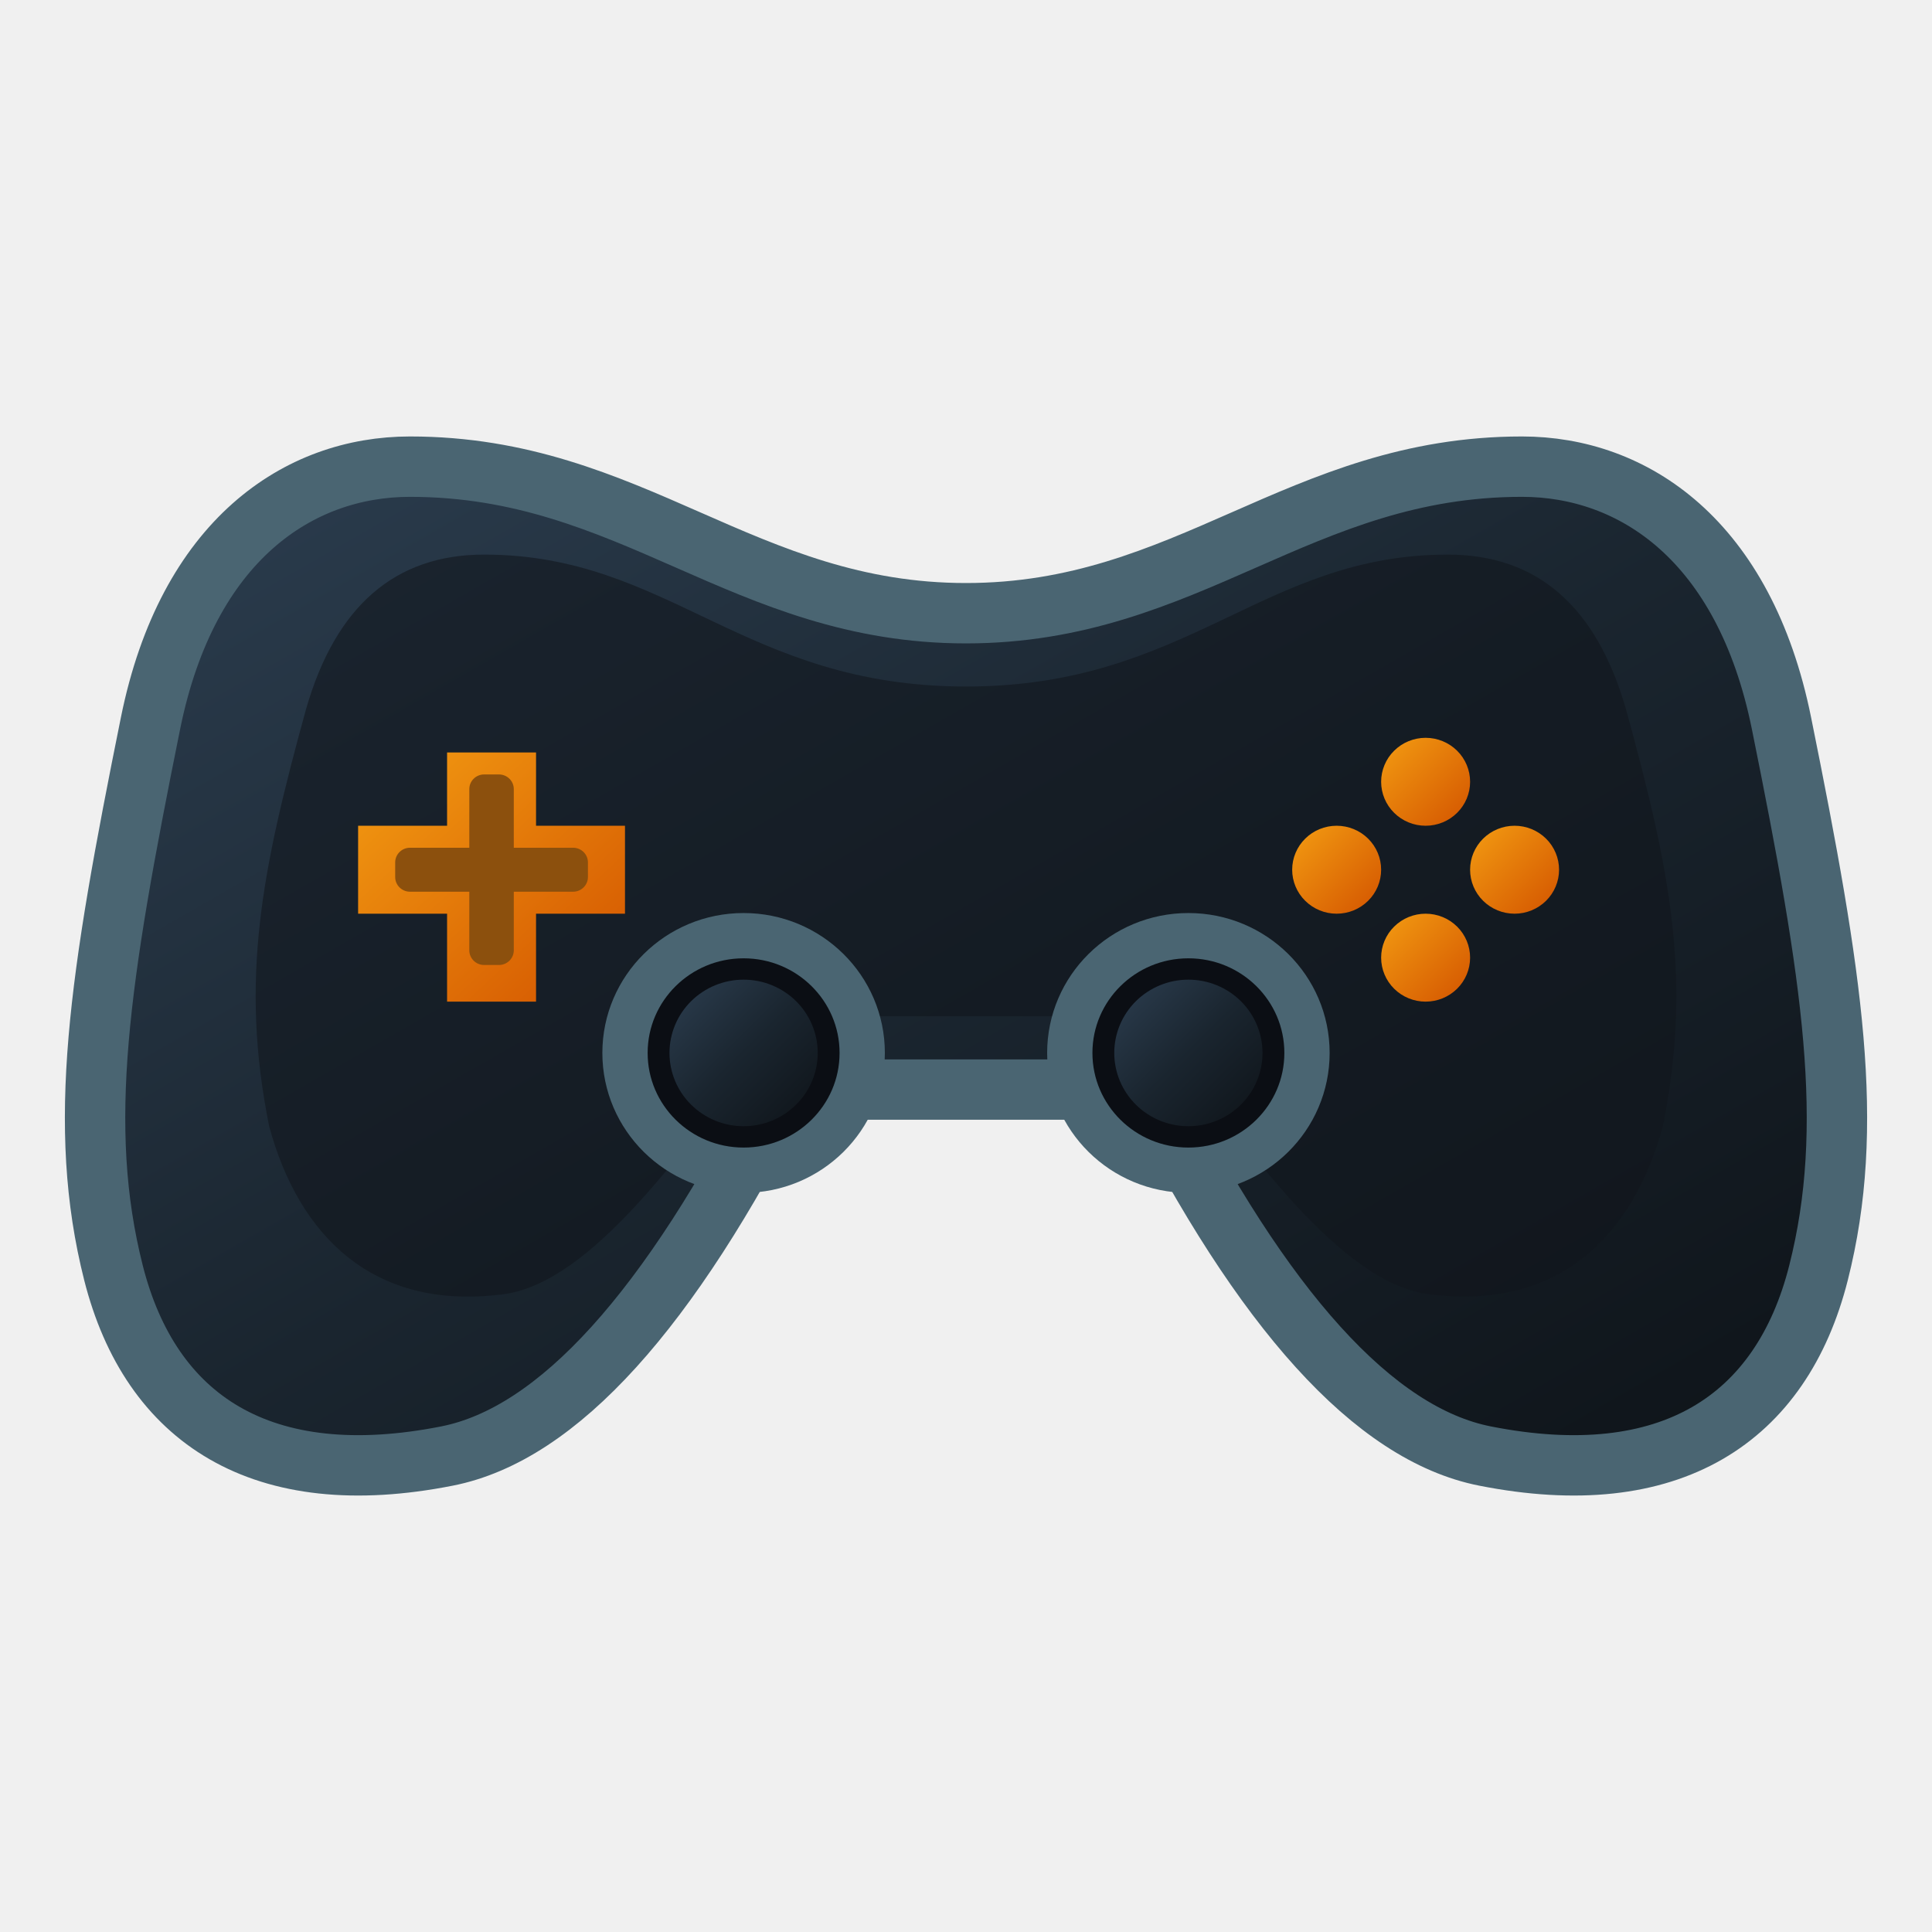
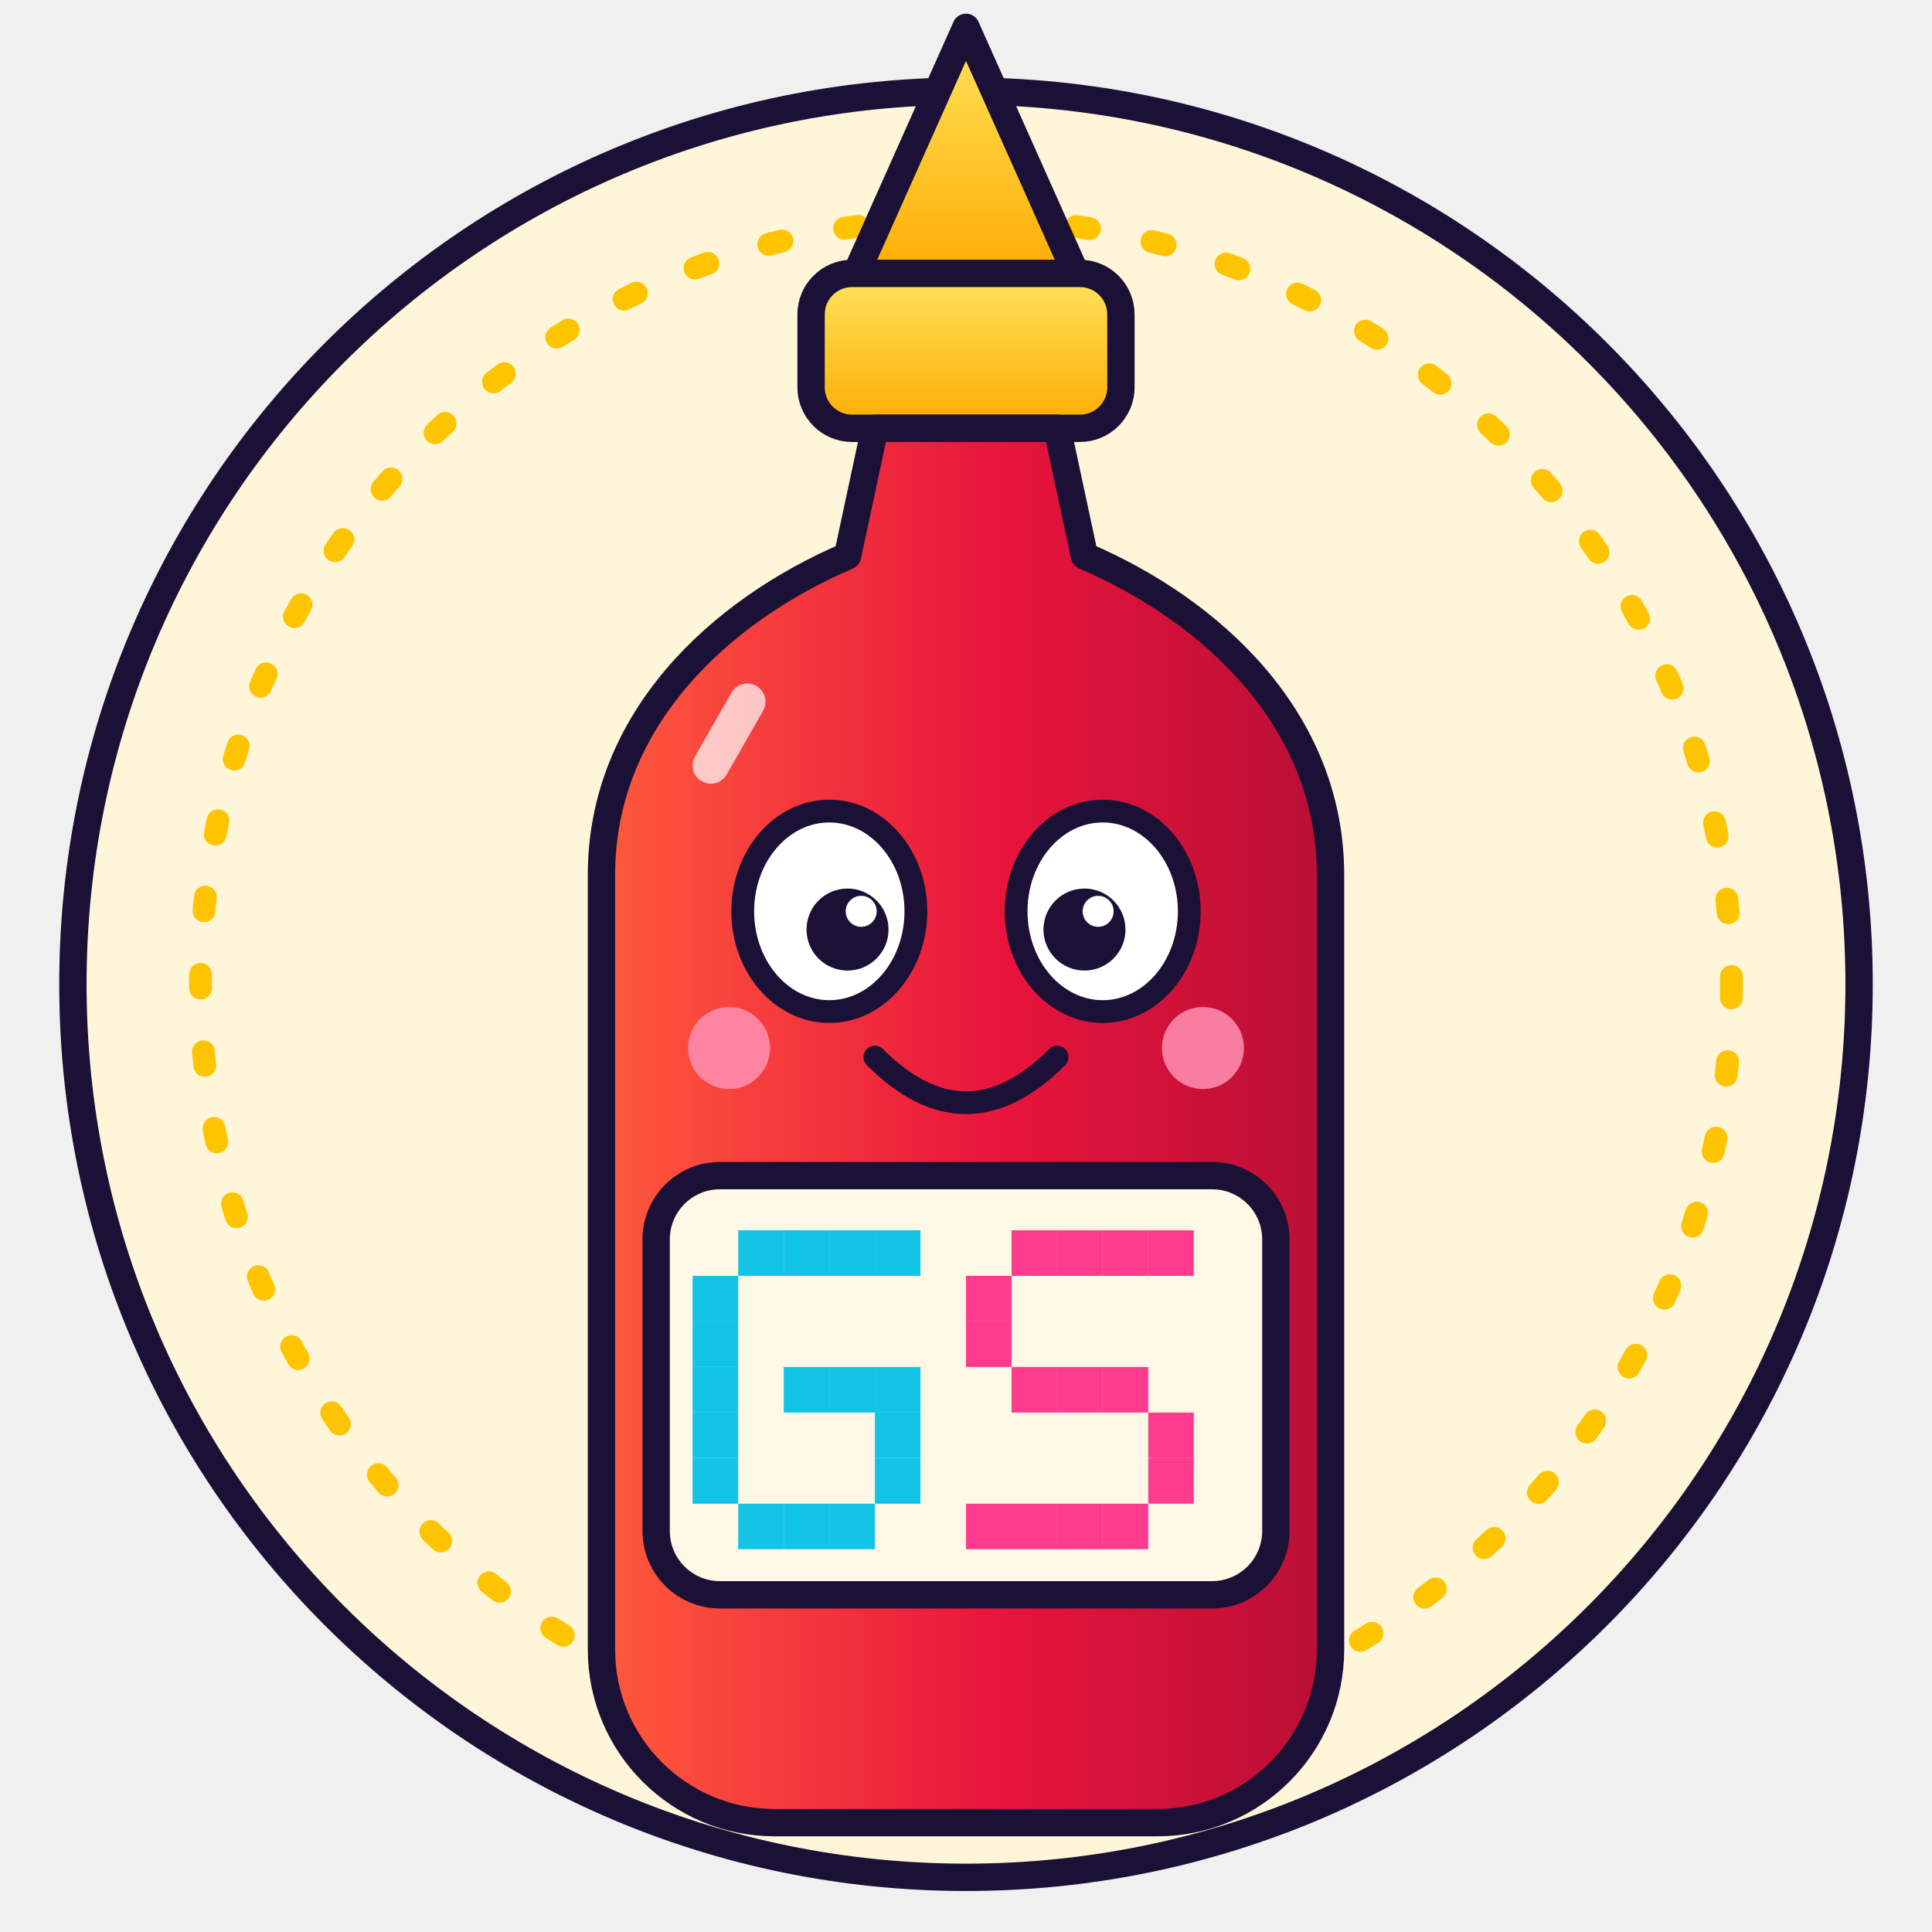
- <svg xmlns="http://www.w3.org/2000/svg" viewBox="0 0 128 128">
+ <svg xmlns="http://www.w3.org/2000/svg" viewBox="48 46 416 424" width="128" height="128">
  <defs>
-     <style>
-       .cls-1{fill:url(#linear-gradient-1);stroke:#4a6572;stroke-width:4}
-       .cls-2{fill:#11161d;opacity:0.6}
-       .cls-3{fill:url(#linear-gradient-2)}
-       .cls-4{fill:#8c500d}
-       .cls-5{fill:url(#linear-gradient-3)}
-       .cls-6{fill:url(#linear-gradient-4)}
-       .cls-7{fill:url(#linear-gradient-5)}
-       .cls-8{fill:url(#linear-gradient-6)}
-       .cls-9{fill:#0b0e14;stroke:#4a6572;stroke-width:3}
-       .cls-10{fill:url(#linear-gradient-7)}
-       .cls-11{fill:url(#linear-gradient-8)}
-     </style>
-     <linearGradient id="linear-gradient-1" x1="6.299" y1="30.917" x2="63.401" y2="130.51" gradientUnits="userSpaceOnUse">
-       <stop offset="0" stop-color="#2c3e50" />
-       <stop offset="0.5" stop-color="#1a252f" />
-       <stop offset="1" stop-color="#0e1318" />
+     <linearGradient id="bg" x1="0" y1="0" x2="1" y2="1">
+       <stop offset="0" stop-color="#ffc400" />
+       <stop offset=".5" stop-color="#ff4d7a" />
+       <stop offset="1" stop-color="#7b3ff2" />
    </linearGradient>
-     <linearGradient id="linear-gradient-2" x1="23.726" y1="49.853" x2="40.196" y2="67.492" gradientUnits="userSpaceOnUse">
-       <stop offset="0" stop-color="#f39c12" />
-       <stop offset="1" stop-color="#d35400" />
+     <linearGradient id="bottle" x1="0" y1="0" x2="1" y2="0">
+       <stop offset="0" stop-color="#ff5a3c" />
+       <stop offset=".55" stop-color="#e8143c" />
+       <stop offset="1" stop-color="#b80f35" />
    </linearGradient>
-     <linearGradient id="linear-gradient-3" x1="91.504" y1="48.882" x2="97.33" y2="54.775" gradientUnits="userSpaceOnUse">
-       <stop offset="0" stop-color="#f39c12" />
-       <stop offset="1" stop-color="#d35400" />
-     </linearGradient>
-     <linearGradient id="linear-gradient-4" x1="97.398" y1="54.708" x2="103.224" y2="60.601" gradientUnits="userSpaceOnUse">
-       <stop offset="0" stop-color="#f39c12" />
-       <stop offset="1" stop-color="#d35400" />
-     </linearGradient>
-     <linearGradient id="linear-gradient-5" x1="91.504" y1="60.535" x2="97.33" y2="66.428" gradientUnits="userSpaceOnUse">
-       <stop offset="0" stop-color="#f39c12" />
-       <stop offset="1" stop-color="#d35400" />
-     </linearGradient>
-     <linearGradient id="linear-gradient-6" x1="85.61" y1="54.708" x2="91.437" y2="60.601" gradientUnits="userSpaceOnUse">
-       <stop offset="0" stop-color="#f39c12" />
-       <stop offset="1" stop-color="#d35400" />
-     </linearGradient>
-     <linearGradient id="linear-gradient-7" x1="44.354" y1="64.905" x2="54.064" y2="74.727" gradientUnits="userSpaceOnUse">
-       <stop offset="0" stop-color="#2c3e50" />
-       <stop offset="0.5" stop-color="#1a252f" />
-       <stop offset="1" stop-color="#0e1318" />
-     </linearGradient>
-     <linearGradient id="linear-gradient-8" x1="73.823" y1="64.905" x2="83.533" y2="74.727" gradientUnits="userSpaceOnUse">
-       <stop offset="0" stop-color="#2c3e50" />
-       <stop offset="0.5" stop-color="#1a252f" />
-       <stop offset="1" stop-color="#0e1318" />
+     <linearGradient id="cap" x1="0" y1="0" x2="0" y2="1">
+       <stop offset="0" stop-color="#ffe45c" />
+       <stop offset="1" stop-color="#ffab00" />
    </linearGradient>
  </defs>
-   <g id="Layer_1" data-name="Layer 1">
-     <g>
-       <path d="M27.164 30.917 C19.797 30.917 12.43 35.772 9.974 47.91 C6.536 64.905 5.062 74.615 7.518 84.326 C9.974 94.037 17.341 98.893 29.62 96.465 C36.987 95.008 44.354 86.754 51.722 72.187 C59.089 72.187 68.911 72.187 76.279 72.187 C83.646 86.754 91.013 95.008 98.38 96.465 C110.659 98.893 118.026 94.037 120.482 84.326 C122.938 74.615 121.464 64.905 118.026 47.91 C115.57 35.772 108.203 30.917 100.836 30.917 C86.102 30.917 78.734 40.627 64 40.627 C49.266 40.627 41.899 30.917 27.164 30.917 Z" class="cls-1" />
-       <path d="M32.076 36.743 C44.354 36.743 49.266 45.483 64 45.483 C78.734 45.483 83.646 36.743 95.925 36.743 C101.818 36.743 105.747 40.142 107.712 46.94 C110.659 57.621 112.132 64.905 110.168 74.615 C108.203 81.898 103.292 86.754 94.942 85.783 C89.54 85.297 83.646 78.014 76.279 67.332 C67.929 67.332 60.071 67.332 51.722 67.332 C44.354 78.014 38.461 85.297 33.058 85.783 C24.708 86.754 19.797 81.898 17.832 74.615 C15.868 64.905 17.341 57.621 20.288 46.94 C22.253 40.142 26.182 36.743 32.076 36.743 Z" class="cls-2" />
-       <g>
-         <polygon points="29.62,49.853 35.514,49.853 35.514,54.708 41.407,54.708 41.407,60.535 35.514,60.535 35.514,66.361 29.62,66.361 29.62,60.535 23.726,60.535 23.726,54.708 29.62,54.708" class="cls-3" />
-         <path d="M32.076 51.309 L33.058 51.309 C33.6 51.309 34.04 51.744 34.04 52.28 L34.04 62.962 C34.04 63.499 33.6 63.933 33.058 63.933 L32.076 63.933 C31.533 63.933 31.093 63.499 31.093 62.962 L31.093 52.28 C31.093 51.744 31.533 51.309 32.076 51.309 Z" class="cls-4" />
-         <path d="M27.164 56.165 L37.969 56.165 C38.512 56.165 38.952 56.6 38.952 57.136 L38.952 58.107 C38.952 58.643 38.512 59.078 37.969 59.078 L27.164 59.078 C26.622 59.078 26.182 58.643 26.182 58.107 L26.182 57.136 C26.182 56.6 26.622 56.165 27.164 56.165 Z" class="cls-4" />
-       </g>
-       <g>
-         <path d="M97.398 51.795 C97.398 52.568 97.088 53.309 96.535 53.855 C95.982 54.401 95.233 54.708 94.451 54.708 C93.67 54.708 92.92 54.401 92.368 53.855 C91.815 53.309 91.504 52.568 91.504 51.795 C91.504 51.022 91.815 50.281 92.368 49.735 C92.92 49.189 93.67 48.882 94.451 48.882 C95.233 48.882 95.982 49.189 96.535 49.735 C97.088 50.281 97.398 51.022 97.398 51.795 Z" class="cls-5" />
-         <path d="M103.292 57.621 C103.292 58.394 102.981 59.135 102.429 59.681 C101.876 60.228 101.126 60.535 100.345 60.535 C99.563 60.535 98.814 60.228 98.261 59.681 C97.708 59.135 97.398 58.394 97.398 57.621 C97.398 56.849 97.708 56.108 98.261 55.561 C98.814 55.015 99.563 54.708 100.345 54.708 C101.126 54.708 101.876 55.015 102.429 55.561 C102.981 56.108 103.292 56.849 103.292 57.621 Z" class="cls-6" />
-         <path d="M97.398 63.448 C97.398 64.221 97.088 64.962 96.535 65.508 C95.982 66.054 95.233 66.361 94.451 66.361 C93.67 66.361 92.92 66.054 92.368 65.508 C91.815 64.962 91.504 64.221 91.504 63.448 C91.504 62.675 91.815 61.934 92.368 61.388 C92.92 60.842 93.67 60.535 94.451 60.535 C95.233 60.535 95.982 60.842 96.535 61.388 C97.088 61.934 97.398 62.675 97.398 63.448 Z" class="cls-7" />
-         <path d="M91.504 57.621 C91.504 58.394 91.194 59.135 90.641 59.681 C90.089 60.228 89.339 60.535 88.557 60.535 C87.776 60.535 87.026 60.228 86.474 59.681 C85.921 59.135 85.61 58.394 85.61 57.621 C85.61 56.849 85.921 56.108 86.474 55.561 C87.026 55.015 87.776 54.708 88.557 54.708 C89.339 54.708 90.089 55.015 90.641 55.561 C91.194 56.108 91.504 56.849 91.504 57.621 Z" class="cls-8" />
-       </g>
-       <ellipse cx="49.266" cy="69.76" rx="7.858" ry="7.769" class="cls-9" />
-       <path d="M54.177 69.76 C54.177 71.048 53.66 72.283 52.739 73.193 C51.818 74.104 50.568 74.615 49.266 74.615 C47.964 74.615 46.714 74.104 45.793 73.193 C44.872 72.283 44.355 71.048 44.355 69.76 C44.355 68.472 44.872 67.237 45.793 66.327 C46.714 65.417 47.964 64.905 49.266 64.905 C50.568 64.905 51.818 65.417 52.739 66.327 C53.66 67.237 54.177 68.472 54.177 69.76 Z" class="cls-10" />
-       <ellipse cx="78.734" cy="69.76" rx="7.858" ry="7.769" class="cls-9" />
-       <path d="M83.645 69.76 C83.645 71.048 83.128 72.283 82.207 73.193 C81.286 74.104 80.036 74.615 78.734 74.615 C77.432 74.615 76.182 74.104 75.261 73.193 C74.34 72.283 73.823 71.048 73.823 69.76 C73.823 68.472 74.34 67.237 75.261 66.327 C76.182 65.417 77.432 64.905 78.734 64.905 C80.036 64.905 81.286 65.417 82.207 66.327 C83.128 67.237 83.645 68.472 83.645 69.76 Z" class="cls-11" />
-     </g>
+   <circle cx="256" cy="262" r="196" fill="#fff6d9" stroke="#1b1035" stroke-width="6" />
+   <circle cx="256" cy="262" r="168" fill="none" stroke="#ffc400" stroke-width="5" stroke-dasharray="3 14" stroke-linecap="round" />
+   <g stroke="#1b1035" stroke-width="6" stroke-linejoin="round" stroke-linecap="round">
+     <path d="M256 52l-25 56h50z" fill="url(#cap)" />
+     <rect x="222" y="106" width="68" height="34" rx="9" fill="url(#cap)" />
+     <path d="M236 140h40l6 28c28 12 54 36 54 70v170a38 38 0 0 1-38 38H214a38 38 0 0 1-38-38V238c0-34 26-58 54-70z" fill="url(#bottle)" />
+     <rect x="188" y="304" width="136" height="92" rx="14" fill="#fff8e6" />
  </g>
+   <path d="M200 214l8-14" stroke="#ffffff" stroke-opacity=".7" stroke-width="8" stroke-linecap="round" fill="none" />
+   <rect x="206" y="316" width="10" height="10" fill="#12c4e6" />
+   <rect x="216" y="316" width="10" height="10" fill="#12c4e6" />
+   <rect x="226" y="316" width="10" height="10" fill="#12c4e6" />
+   <rect x="236" y="316" width="10" height="10" fill="#12c4e6" />
+   <rect x="196" y="326" width="10" height="10" fill="#12c4e6" />
+   <rect x="196" y="336" width="10" height="10" fill="#12c4e6" />
+   <rect x="196" y="346" width="10" height="10" fill="#12c4e6" />
+   <rect x="216" y="346" width="10" height="10" fill="#12c4e6" />
+   <rect x="226" y="346" width="10" height="10" fill="#12c4e6" />
+   <rect x="236" y="346" width="10" height="10" fill="#12c4e6" />
+   <rect x="196" y="356" width="10" height="10" fill="#12c4e6" />
+   <rect x="236" y="356" width="10" height="10" fill="#12c4e6" />
+   <rect x="196" y="366" width="10" height="10" fill="#12c4e6" />
+   <rect x="236" y="366" width="10" height="10" fill="#12c4e6" />
+   <rect x="206" y="376" width="10" height="10" fill="#12c4e6" />
+   <rect x="216" y="376" width="10" height="10" fill="#12c4e6" />
+   <rect x="226" y="376" width="10" height="10" fill="#12c4e6" />
+   <rect x="266" y="316" width="10" height="10" fill="#ff3b8d" />
+   <rect x="276" y="316" width="10" height="10" fill="#ff3b8d" />
+   <rect x="286" y="316" width="10" height="10" fill="#ff3b8d" />
+   <rect x="296" y="316" width="10" height="10" fill="#ff3b8d" />
+   <rect x="256" y="326" width="10" height="10" fill="#ff3b8d" />
+   <rect x="256" y="336" width="10" height="10" fill="#ff3b8d" />
+   <rect x="266" y="346" width="10" height="10" fill="#ff3b8d" />
+   <rect x="276" y="346" width="10" height="10" fill="#ff3b8d" />
+   <rect x="286" y="346" width="10" height="10" fill="#ff3b8d" />
+   <rect x="296" y="356" width="10" height="10" fill="#ff3b8d" />
+   <rect x="296" y="366" width="10" height="10" fill="#ff3b8d" />
+   <rect x="256" y="376" width="10" height="10" fill="#ff3b8d" />
+   <rect x="266" y="376" width="10" height="10" fill="#ff3b8d" />
+   <rect x="276" y="376" width="10" height="10" fill="#ff3b8d" />
+   <rect x="286" y="376" width="10" height="10" fill="#ff3b8d" />
+   <g fill="#1b1035">
+     <rect x="196" y="388" width="6" height="0" />
+   </g>
+   <g stroke="#1b1035" stroke-width="5" stroke-linecap="round">
+     <ellipse cx="226" cy="246" rx="19" ry="22" fill="#ffffff" />
+     <ellipse cx="286" cy="246" rx="19" ry="22" fill="#ffffff" />
+     <circle cx="230" cy="250" r="9" fill="#1b1035" stroke="none" />
+     <circle cx="282" cy="250" r="9" fill="#1b1035" stroke="none" />
+     <circle cx="233" cy="246" r="3.4" fill="#ffffff" stroke="none" />
+     <circle cx="285" cy="246" r="3.4" fill="#ffffff" stroke="none" />
+     <path d="M236 278q20 20 40 0" fill="none" />
+   </g>
+   <circle cx="204" cy="276" r="9" fill="#ff8fb3" fill-opacity=".85" />
+   <circle cx="308" cy="276" r="9" fill="#ff8fb3" fill-opacity=".85" />
+   <path d="M256 52c0-10 8-10 8-20" stroke="none" fill="none" />
</svg>
